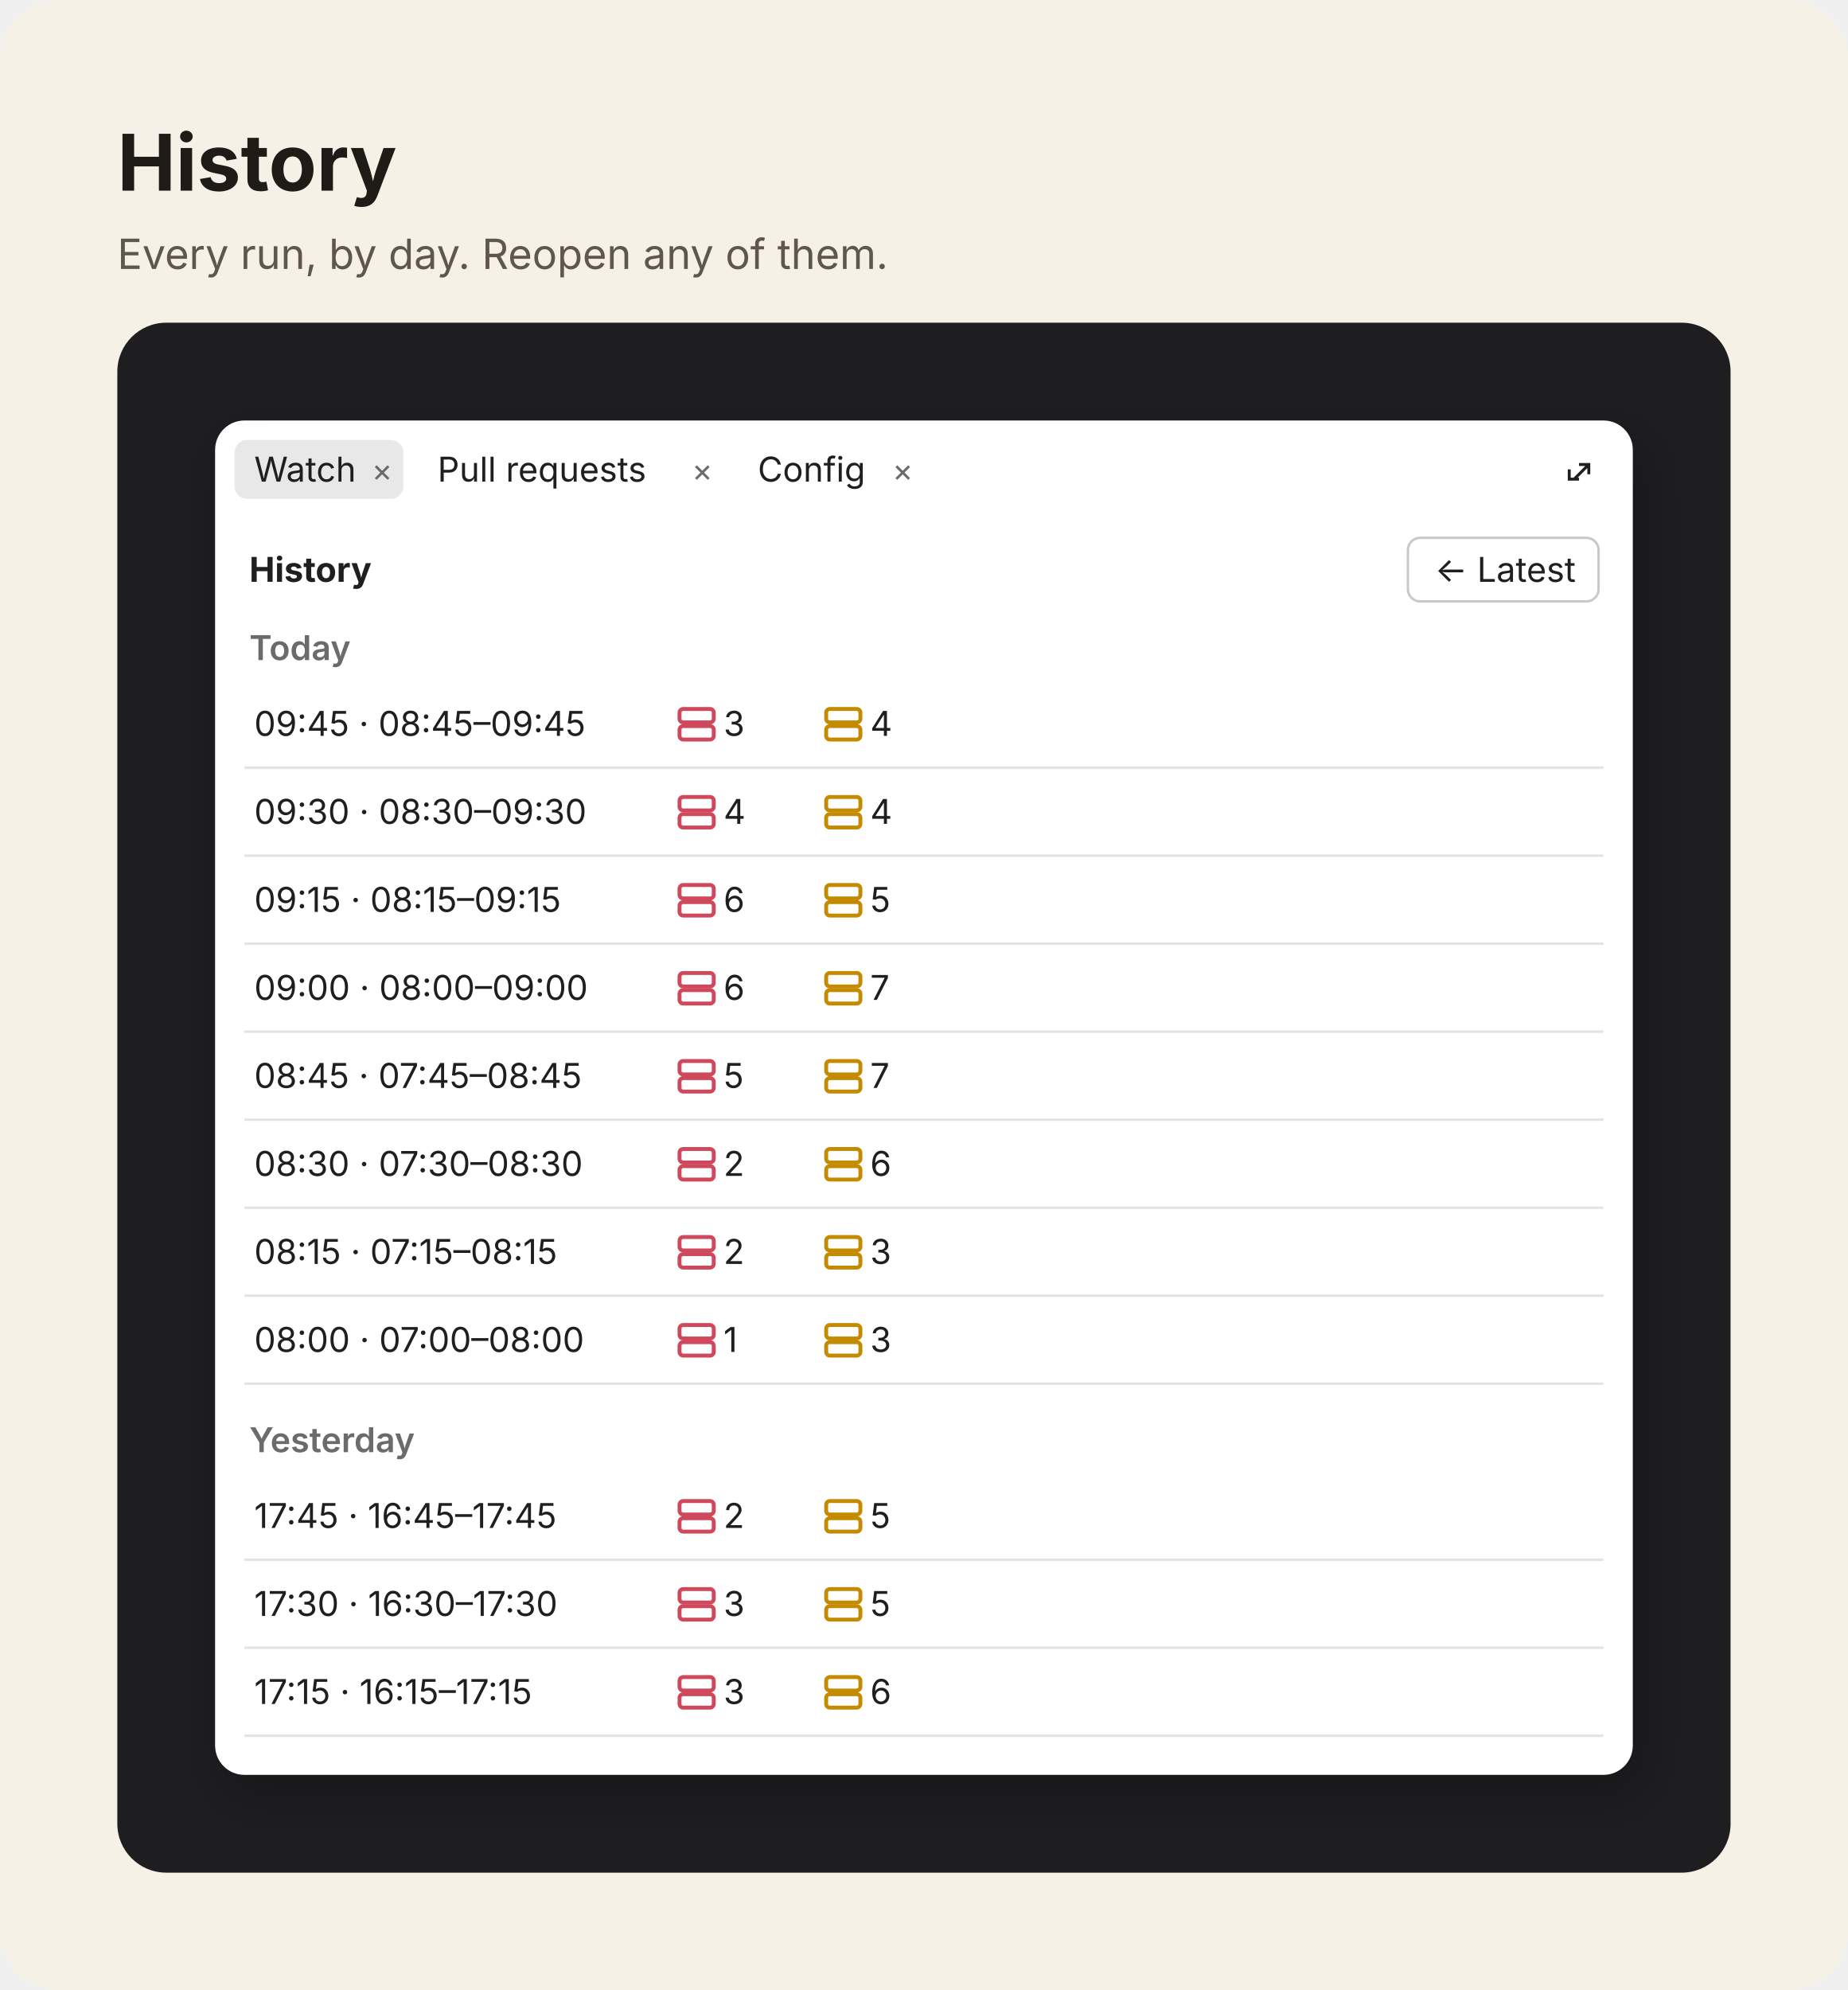
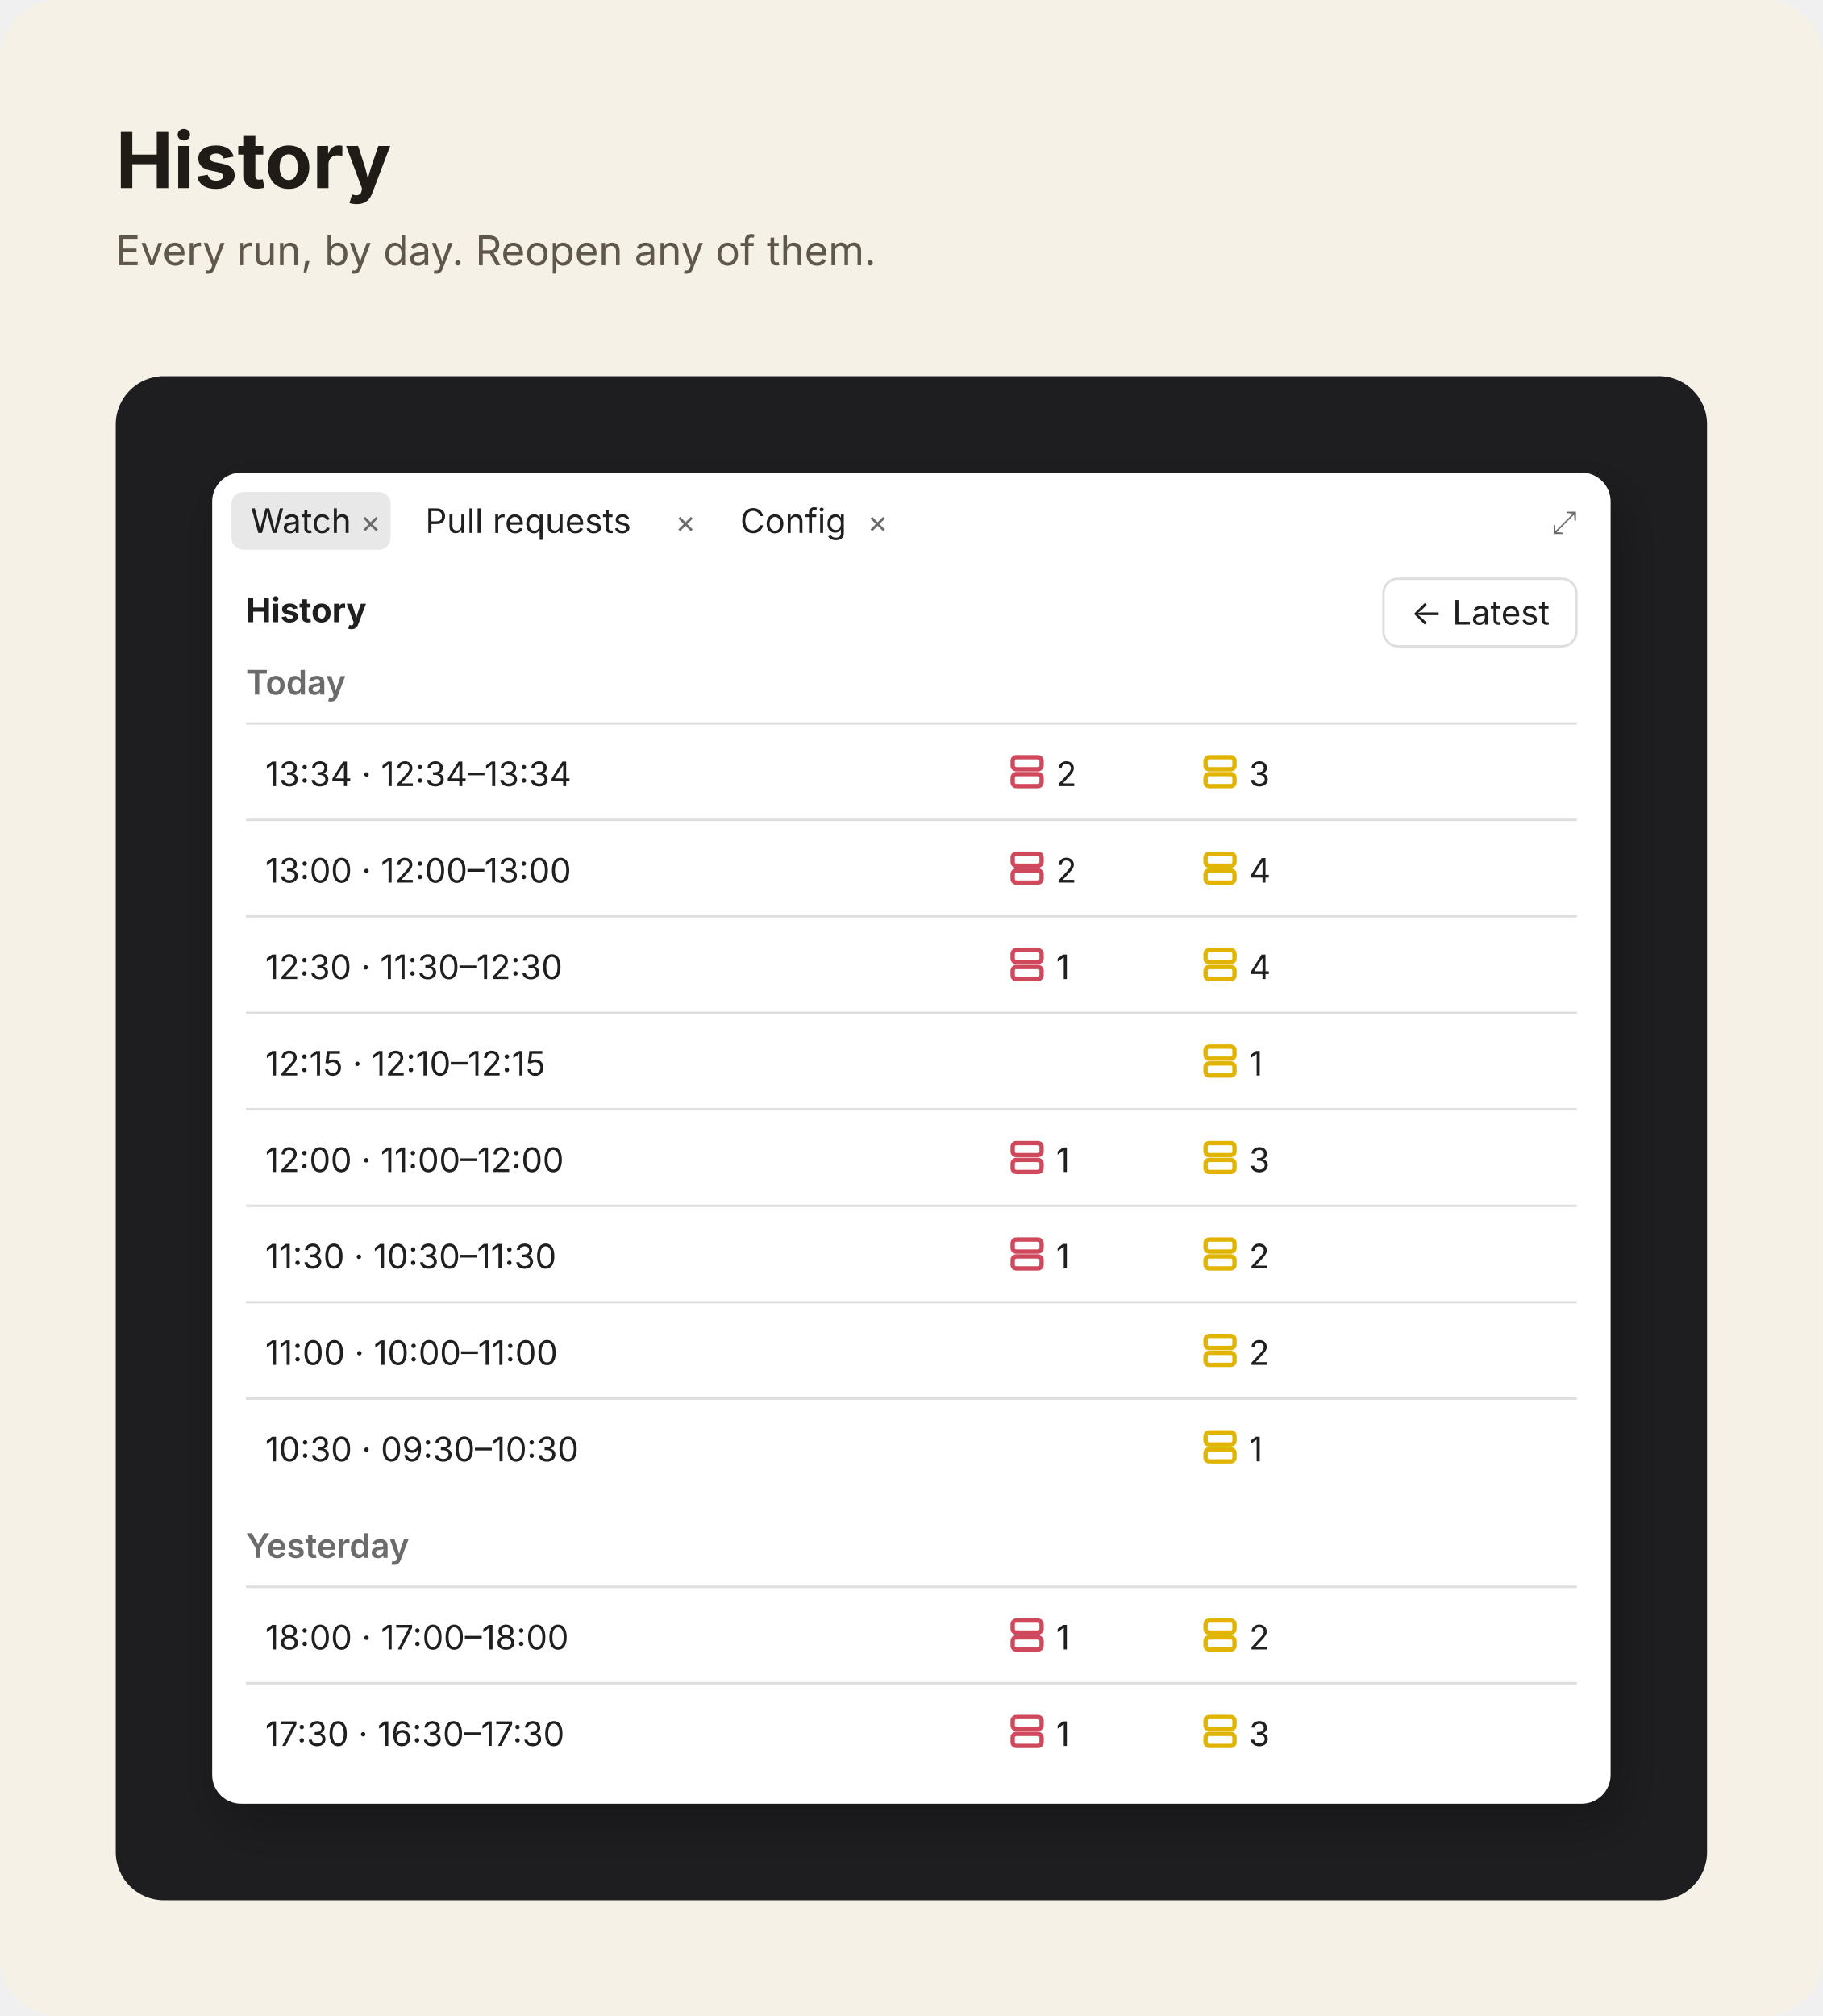
- <svg xmlns="http://www.w3.org/2000/svg" viewBox="0 0 756 814" width="756" height="814" font-family="Inter, 'SF Pro Display', 'SF Pro Text', system-ui, -apple-system, 'Segoe UI Variable Display', 'Segoe UI', Roboto, 'Helvetica Neue', Arial, sans-serif">
+ <svg xmlns="http://www.w3.org/2000/svg" viewBox="0 0 756 836" width="756" height="836" font-family="Inter, 'SF Pro Display', 'SF Pro Text', system-ui, -apple-system, 'Segoe UI Variable Display', 'Segoe UI', Roboto, 'Helvetica Neue', Arial, sans-serif">
  <defs>
    <filter id="blur" x="-10%" y="-10%" width="120%" height="120%">
      <feGaussianBlur stdDeviation="10" />
    </filter>
  </defs>
-   <rect width="756" height="814" rx="24" fill="#F6F1E7" />
-   <text x="48" y="78" font-size="32" fill="#1F1B16" font-weight="700" text-anchor="start">History</text>
-   <text x="48" y="110" font-size="17" fill="#5F574B" font-weight="400" text-anchor="start">Every run, by day. Reopen any of them.</text>
-   <rect x="48" y="132" width="660" height="634" rx="20" fill="#1E1E21" />
-   <g transform="translate(88,172)">
-     <rect x="4" y="8" width="580" height="554" rx="12" fill="#000" opacity="0.25" filter="url(#blur)" />
-     <rect width="580" height="554" rx="12" fill="#fff" />
-     <rect x="8" y="8" width="69.0" height="24" rx="5" fill="#E8E8E8" />
-     <text x="16" y="25" font-size="14" fill="#1F1F1F" font-weight="400" text-anchor="start">Watch</text>
-     <text x="64.0" y="25" font-size="13" fill="#6B6B6B" font-weight="400" text-anchor="start">×</text>
-     <text x="91.0" y="25" font-size="14" fill="#1F1F1F" font-weight="400" text-anchor="start">Pull requests</text>
-     <text x="195.0" y="25" font-size="13" fill="#6B6B6B" font-weight="400" text-anchor="start">×</text>
-     <text x="222.0" y="25" font-size="14" fill="#1F1F1F" font-weight="400" text-anchor="start">Config</text>
-     <text x="277.0" y="25" font-size="13" fill="#6B6B6B" font-weight="400" text-anchor="start">×</text>
-     <path d="M556 24 l6 -6 m-4 0 h4 v4 M554 20 v4 h4" fill="none" stroke="#1F1F1F" stroke-width="1.2" />
-     <text x="14" y="66" font-size="14" fill="#1F1F1F" font-weight="700" text-anchor="start">History</text>
-     <g transform="translate(488.0,48)">
-       <rect x="0" y="0" width="78.0" height="26" rx="5" fill="#fff" stroke="#C9C9C9" />
-       <text x="11" y="18" font-size="14" fill="#1F1F1F" font-weight="400" text-anchor="start">← Latest</text>
+   <rect width="756" height="836" rx="24" fill="#F6F1E7" />
+   <text x="48.0" y="78.0" font-size="32" fill="#1F1B16" font-weight="700" text-anchor="start">History</text>
+   <text x="48.0" y="110.0" font-size="17" fill="#5F574B" font-weight="400" text-anchor="start">Every run, by day. Reopen any of them.</text>
+   <rect x="48" y="156" width="660" height="632" rx="20" fill="#1E1E21" />
+   <g transform="translate(88,196)">
+     <rect x="4" y="8" width="580" height="552" rx="12" fill="#000" opacity="0.25" filter="url(#blur)" />
+     <rect width="580" height="552" rx="12" fill="#fff" />
+     <rect x="8" y="8" width="66" height="24" rx="5" fill="#E8E8E8" />
+     <text x="16.0" y="25.0" font-size="14" fill="#1F1F1F" font-weight="400" text-anchor="start">Watch</text>
+     <text x="61.4" y="25.0" font-size="13" fill="#6B6B6B" font-weight="400" text-anchor="start">×</text>
+     <text x="88.4" y="25.0" font-size="14" fill="#1F1F1F" font-weight="400" text-anchor="start">Pull requests</text>
+     <text x="192.0" y="25.0" font-size="13" fill="#6B6B6B" font-weight="400" text-anchor="start">×</text>
+     <text x="219.0" y="25.0" font-size="14" fill="#1F1F1F" font-weight="400" text-anchor="start">Config</text>
+     <text x="271.7" y="25.0" font-size="13" fill="#6B6B6B" font-weight="400" text-anchor="start">×</text>
+     <text x="566.0" y="25.0" font-size="13" fill="#6B6B6B" font-weight="400" text-anchor="end">⤢</text>
+     <text x="14.0" y="62.0" font-size="14" fill="#1F1F1F" font-weight="700" text-anchor="start">History</text>
+     <rect x="485.8" y="44" width="80" height="28" rx="6" fill="#fff" stroke="#DEDEDE" />
+     <text x="525.9" y="63.0" font-size="14" fill="#1F1F1F" font-weight="400" text-anchor="middle">← Latest</text>
+     <text x="14.0" y="92.0" font-size="14" fill="#6B6B6B" font-weight="600" text-anchor="start">Today</text>
+     <line x1="14" y1="104" x2="566" y2="104" stroke="#DEDEDE" />
+     <text x="22.0" y="130.0" font-size="14" fill="#1F1F1F" font-weight="400" text-anchor="start">13:34 · 12:34–13:34</text>
+     <g fill="none" stroke="#D0485C" stroke-width="1.8">
+       <rect x="332" y="118" width="12" height="5" rx="1.5" />
+       <rect x="332" y="125" width="12" height="5" rx="1.5" />
    </g>
-     <text x="14" y="98" font-size="14" fill="#6B6B6B" font-weight="600" text-anchor="start">Today</text>
-     <text x="16" y="129" font-size="14" fill="#1F1F1F" font-weight="400" text-anchor="start">09:45 · 08:45–09:45</text>
-     <rect x="190" y="118" width="14" height="5.5" rx="1.5" fill="none" stroke="#D0485C" stroke-width="1.6" />
-     <rect x="190" y="125" width="14" height="5.5" rx="1.5" fill="none" stroke="#D0485C" stroke-width="1.6" />
-     <text x="208" y="129" font-size="14" fill="#1F1F1F" font-weight="400" text-anchor="start">3</text>
-     <rect x="250" y="118" width="14" height="5.5" rx="1.5" fill="none" stroke="#C48A00" stroke-width="1.6" />
-     <rect x="250" y="125" width="14" height="5.5" rx="1.5" fill="none" stroke="#C48A00" stroke-width="1.6" />
-     <text x="268" y="129" font-size="14" fill="#1F1F1F" font-weight="400" text-anchor="start">4</text>
-     <line x1="12" y1="142" x2="568" y2="142" stroke="#E3E3E3" />
-     <text x="16" y="165" font-size="14" fill="#1F1F1F" font-weight="400" text-anchor="start">09:30 · 08:30–09:30</text>
-     <rect x="190" y="154" width="14" height="5.5" rx="1.5" fill="none" stroke="#D0485C" stroke-width="1.6" />
-     <rect x="190" y="161" width="14" height="5.5" rx="1.5" fill="none" stroke="#D0485C" stroke-width="1.6" />
-     <text x="208" y="165" font-size="14" fill="#1F1F1F" font-weight="400" text-anchor="start">4</text>
-     <rect x="250" y="154" width="14" height="5.5" rx="1.5" fill="none" stroke="#C48A00" stroke-width="1.6" />
-     <rect x="250" y="161" width="14" height="5.5" rx="1.5" fill="none" stroke="#C48A00" stroke-width="1.6" />
-     <text x="268" y="165" font-size="14" fill="#1F1F1F" font-weight="400" text-anchor="start">4</text>
-     <line x1="12" y1="178" x2="568" y2="178" stroke="#E3E3E3" />
-     <text x="16" y="201" font-size="14" fill="#1F1F1F" font-weight="400" text-anchor="start">09:15 · 08:15–09:15</text>
-     <rect x="190" y="190" width="14" height="5.5" rx="1.5" fill="none" stroke="#D0485C" stroke-width="1.6" />
-     <rect x="190" y="197" width="14" height="5.5" rx="1.5" fill="none" stroke="#D0485C" stroke-width="1.6" />
-     <text x="208" y="201" font-size="14" fill="#1F1F1F" font-weight="400" text-anchor="start">6</text>
-     <rect x="250" y="190" width="14" height="5.5" rx="1.5" fill="none" stroke="#C48A00" stroke-width="1.6" />
-     <rect x="250" y="197" width="14" height="5.5" rx="1.5" fill="none" stroke="#C48A00" stroke-width="1.6" />
-     <text x="268" y="201" font-size="14" fill="#1F1F1F" font-weight="400" text-anchor="start">5</text>
-     <line x1="12" y1="214" x2="568" y2="214" stroke="#E3E3E3" />
-     <text x="16" y="237" font-size="14" fill="#1F1F1F" font-weight="400" text-anchor="start">09:00 · 08:00–09:00</text>
-     <rect x="190" y="226" width="14" height="5.5" rx="1.5" fill="none" stroke="#D0485C" stroke-width="1.6" />
-     <rect x="190" y="233" width="14" height="5.5" rx="1.5" fill="none" stroke="#D0485C" stroke-width="1.6" />
-     <text x="208" y="237" font-size="14" fill="#1F1F1F" font-weight="400" text-anchor="start">6</text>
-     <rect x="250" y="226" width="14" height="5.5" rx="1.5" fill="none" stroke="#C48A00" stroke-width="1.6" />
-     <rect x="250" y="233" width="14" height="5.5" rx="1.5" fill="none" stroke="#C48A00" stroke-width="1.6" />
-     <text x="268" y="237" font-size="14" fill="#1F1F1F" font-weight="400" text-anchor="start">7</text>
-     <line x1="12" y1="250" x2="568" y2="250" stroke="#E3E3E3" />
-     <text x="16" y="273" font-size="14" fill="#1F1F1F" font-weight="400" text-anchor="start">08:45 · 07:45–08:45</text>
-     <rect x="190" y="262" width="14" height="5.5" rx="1.5" fill="none" stroke="#D0485C" stroke-width="1.6" />
-     <rect x="190" y="269" width="14" height="5.5" rx="1.5" fill="none" stroke="#D0485C" stroke-width="1.6" />
-     <text x="208" y="273" font-size="14" fill="#1F1F1F" font-weight="400" text-anchor="start">5</text>
-     <rect x="250" y="262" width="14" height="5.5" rx="1.5" fill="none" stroke="#C48A00" stroke-width="1.6" />
-     <rect x="250" y="269" width="14" height="5.5" rx="1.5" fill="none" stroke="#C48A00" stroke-width="1.6" />
-     <text x="268" y="273" font-size="14" fill="#1F1F1F" font-weight="400" text-anchor="start">7</text>
-     <line x1="12" y1="286" x2="568" y2="286" stroke="#E3E3E3" />
-     <text x="16" y="309" font-size="14" fill="#1F1F1F" font-weight="400" text-anchor="start">08:30 · 07:30–08:30</text>
-     <rect x="190" y="298" width="14" height="5.5" rx="1.5" fill="none" stroke="#D0485C" stroke-width="1.6" />
-     <rect x="190" y="305" width="14" height="5.5" rx="1.5" fill="none" stroke="#D0485C" stroke-width="1.6" />
-     <text x="208" y="309" font-size="14" fill="#1F1F1F" font-weight="400" text-anchor="start">2</text>
-     <rect x="250" y="298" width="14" height="5.5" rx="1.5" fill="none" stroke="#C48A00" stroke-width="1.6" />
-     <rect x="250" y="305" width="14" height="5.5" rx="1.5" fill="none" stroke="#C48A00" stroke-width="1.6" />
-     <text x="268" y="309" font-size="14" fill="#1F1F1F" font-weight="400" text-anchor="start">6</text>
-     <line x1="12" y1="322" x2="568" y2="322" stroke="#E3E3E3" />
-     <text x="16" y="345" font-size="14" fill="#1F1F1F" font-weight="400" text-anchor="start">08:15 · 07:15–08:15</text>
-     <rect x="190" y="334" width="14" height="5.5" rx="1.5" fill="none" stroke="#D0485C" stroke-width="1.6" />
-     <rect x="190" y="341" width="14" height="5.5" rx="1.5" fill="none" stroke="#D0485C" stroke-width="1.6" />
-     <text x="208" y="345" font-size="14" fill="#1F1F1F" font-weight="400" text-anchor="start">2</text>
-     <rect x="250" y="334" width="14" height="5.5" rx="1.5" fill="none" stroke="#C48A00" stroke-width="1.6" />
-     <rect x="250" y="341" width="14" height="5.5" rx="1.5" fill="none" stroke="#C48A00" stroke-width="1.6" />
-     <text x="268" y="345" font-size="14" fill="#1F1F1F" font-weight="400" text-anchor="start">3</text>
-     <line x1="12" y1="358" x2="568" y2="358" stroke="#E3E3E3" />
-     <text x="16" y="381" font-size="14" fill="#1F1F1F" font-weight="400" text-anchor="start">08:00 · 07:00–08:00</text>
-     <rect x="190" y="370" width="14" height="5.5" rx="1.5" fill="none" stroke="#D0485C" stroke-width="1.6" />
-     <rect x="190" y="377" width="14" height="5.5" rx="1.5" fill="none" stroke="#D0485C" stroke-width="1.6" />
-     <text x="208" y="381" font-size="14" fill="#1F1F1F" font-weight="400" text-anchor="start">1</text>
-     <rect x="250" y="370" width="14" height="5.5" rx="1.5" fill="none" stroke="#C48A00" stroke-width="1.6" />
-     <rect x="250" y="377" width="14" height="5.5" rx="1.5" fill="none" stroke="#C48A00" stroke-width="1.6" />
-     <text x="268" y="381" font-size="14" fill="#1F1F1F" font-weight="400" text-anchor="start">3</text>
-     <line x1="12" y1="394" x2="568" y2="394" stroke="#E3E3E3" />
-     <text x="14" y="422" font-size="14" fill="#6B6B6B" font-weight="600" text-anchor="start">Yesterday</text>
-     <text x="16" y="453" font-size="14" fill="#1F1F1F" font-weight="400" text-anchor="start">17:45 · 16:45–17:45</text>
-     <rect x="190" y="442" width="14" height="5.5" rx="1.5" fill="none" stroke="#D0485C" stroke-width="1.6" />
-     <rect x="190" y="449" width="14" height="5.5" rx="1.5" fill="none" stroke="#D0485C" stroke-width="1.6" />
-     <text x="208" y="453" font-size="14" fill="#1F1F1F" font-weight="400" text-anchor="start">2</text>
-     <rect x="250" y="442" width="14" height="5.5" rx="1.5" fill="none" stroke="#C48A00" stroke-width="1.6" />
-     <rect x="250" y="449" width="14" height="5.5" rx="1.5" fill="none" stroke="#C48A00" stroke-width="1.6" />
-     <text x="268" y="453" font-size="14" fill="#1F1F1F" font-weight="400" text-anchor="start">5</text>
-     <line x1="12" y1="466" x2="568" y2="466" stroke="#E3E3E3" />
-     <text x="16" y="489" font-size="14" fill="#1F1F1F" font-weight="400" text-anchor="start">17:30 · 16:30–17:30</text>
-     <rect x="190" y="478" width="14" height="5.5" rx="1.5" fill="none" stroke="#D0485C" stroke-width="1.6" />
-     <rect x="190" y="485" width="14" height="5.5" rx="1.5" fill="none" stroke="#D0485C" stroke-width="1.6" />
-     <text x="208" y="489" font-size="14" fill="#1F1F1F" font-weight="400" text-anchor="start">3</text>
-     <rect x="250" y="478" width="14" height="5.5" rx="1.5" fill="none" stroke="#C48A00" stroke-width="1.6" />
-     <rect x="250" y="485" width="14" height="5.5" rx="1.5" fill="none" stroke="#C48A00" stroke-width="1.6" />
-     <text x="268" y="489" font-size="14" fill="#1F1F1F" font-weight="400" text-anchor="start">5</text>
-     <line x1="12" y1="502" x2="568" y2="502" stroke="#E3E3E3" />
-     <text x="16" y="525" font-size="14" fill="#1F1F1F" font-weight="400" text-anchor="start">17:15 · 16:15–17:15</text>
-     <rect x="190" y="514" width="14" height="5.5" rx="1.5" fill="none" stroke="#D0485C" stroke-width="1.6" />
-     <rect x="190" y="521" width="14" height="5.5" rx="1.5" fill="none" stroke="#D0485C" stroke-width="1.6" />
-     <text x="208" y="525" font-size="14" fill="#1F1F1F" font-weight="400" text-anchor="start">3</text>
-     <rect x="250" y="514" width="14" height="5.5" rx="1.5" fill="none" stroke="#C48A00" stroke-width="1.6" />
-     <rect x="250" y="521" width="14" height="5.5" rx="1.5" fill="none" stroke="#C48A00" stroke-width="1.6" />
-     <text x="268" y="525" font-size="14" fill="#1F1F1F" font-weight="400" text-anchor="start">6</text>
-     <line x1="12" y1="538" x2="568" y2="538" stroke="#E3E3E3" />
+     <text x="350.0" y="130.0" font-size="14" fill="#1F1F1F" font-weight="400" text-anchor="start">2</text>
+     <g fill="none" stroke="#E0B400" stroke-width="1.8">
+       <rect x="412" y="118" width="12" height="5" rx="1.5" />
+       <rect x="412" y="125" width="12" height="5" rx="1.5" />
+     </g>
+     <text x="430.0" y="130.0" font-size="14" fill="#1F1F1F" font-weight="400" text-anchor="start">3</text>
+     <line x1="14" y1="144" x2="566" y2="144" stroke="#DEDEDE" />
+     <text x="22.0" y="170.0" font-size="14" fill="#1F1F1F" font-weight="400" text-anchor="start">13:00 · 12:00–13:00</text>
+     <g fill="none" stroke="#D0485C" stroke-width="1.8">
+       <rect x="332" y="158" width="12" height="5" rx="1.5" />
+       <rect x="332" y="165" width="12" height="5" rx="1.5" />
+     </g>
+     <text x="350.0" y="170.0" font-size="14" fill="#1F1F1F" font-weight="400" text-anchor="start">2</text>
+     <g fill="none" stroke="#E0B400" stroke-width="1.8">
+       <rect x="412" y="158" width="12" height="5" rx="1.5" />
+       <rect x="412" y="165" width="12" height="5" rx="1.5" />
+     </g>
+     <text x="430.0" y="170.0" font-size="14" fill="#1F1F1F" font-weight="400" text-anchor="start">4</text>
+     <line x1="14" y1="184" x2="566" y2="184" stroke="#DEDEDE" />
+     <text x="22.0" y="210.0" font-size="14" fill="#1F1F1F" font-weight="400" text-anchor="start">12:30 · 11:30–12:30</text>
+     <g fill="none" stroke="#D0485C" stroke-width="1.8">
+       <rect x="332" y="198" width="12" height="5" rx="1.5" />
+       <rect x="332" y="205" width="12" height="5" rx="1.5" />
+     </g>
+     <text x="350.0" y="210.0" font-size="14" fill="#1F1F1F" font-weight="400" text-anchor="start">1</text>
+     <g fill="none" stroke="#E0B400" stroke-width="1.8">
+       <rect x="412" y="198" width="12" height="5" rx="1.5" />
+       <rect x="412" y="205" width="12" height="5" rx="1.5" />
+     </g>
+     <text x="430.0" y="210.0" font-size="14" fill="#1F1F1F" font-weight="400" text-anchor="start">4</text>
+     <line x1="14" y1="224" x2="566" y2="224" stroke="#DEDEDE" />
+     <text x="22.0" y="250.0" font-size="14" fill="#1F1F1F" font-weight="400" text-anchor="start">12:15 · 12:10–12:15</text>
+     <g fill="none" stroke="#E0B400" stroke-width="1.8">
+       <rect x="412" y="238" width="12" height="5" rx="1.5" />
+       <rect x="412" y="245" width="12" height="5" rx="1.5" />
+     </g>
+     <text x="430.0" y="250.0" font-size="14" fill="#1F1F1F" font-weight="400" text-anchor="start">1</text>
+     <line x1="14" y1="264" x2="566" y2="264" stroke="#DEDEDE" />
+     <text x="22.0" y="290.0" font-size="14" fill="#1F1F1F" font-weight="400" text-anchor="start">12:00 · 11:00–12:00</text>
+     <g fill="none" stroke="#D0485C" stroke-width="1.8">
+       <rect x="332" y="278" width="12" height="5" rx="1.5" />
+       <rect x="332" y="285" width="12" height="5" rx="1.5" />
+     </g>
+     <text x="350.0" y="290.0" font-size="14" fill="#1F1F1F" font-weight="400" text-anchor="start">1</text>
+     <g fill="none" stroke="#E0B400" stroke-width="1.8">
+       <rect x="412" y="278" width="12" height="5" rx="1.5" />
+       <rect x="412" y="285" width="12" height="5" rx="1.5" />
+     </g>
+     <text x="430.0" y="290.0" font-size="14" fill="#1F1F1F" font-weight="400" text-anchor="start">3</text>
+     <line x1="14" y1="304" x2="566" y2="304" stroke="#DEDEDE" />
+     <text x="22.0" y="330.0" font-size="14" fill="#1F1F1F" font-weight="400" text-anchor="start">11:30 · 10:30–11:30</text>
+     <g fill="none" stroke="#D0485C" stroke-width="1.8">
+       <rect x="332" y="318" width="12" height="5" rx="1.5" />
+       <rect x="332" y="325" width="12" height="5" rx="1.5" />
+     </g>
+     <text x="350.0" y="330.0" font-size="14" fill="#1F1F1F" font-weight="400" text-anchor="start">1</text>
+     <g fill="none" stroke="#E0B400" stroke-width="1.8">
+       <rect x="412" y="318" width="12" height="5" rx="1.5" />
+       <rect x="412" y="325" width="12" height="5" rx="1.5" />
+     </g>
+     <text x="430.0" y="330.0" font-size="14" fill="#1F1F1F" font-weight="400" text-anchor="start">2</text>
+     <line x1="14" y1="344" x2="566" y2="344" stroke="#DEDEDE" />
+     <text x="22.0" y="370.0" font-size="14" fill="#1F1F1F" font-weight="400" text-anchor="start">11:00 · 10:00–11:00</text>
+     <g fill="none" stroke="#E0B400" stroke-width="1.8">
+       <rect x="412" y="358" width="12" height="5" rx="1.5" />
+       <rect x="412" y="365" width="12" height="5" rx="1.5" />
+     </g>
+     <text x="430.0" y="370.0" font-size="14" fill="#1F1F1F" font-weight="400" text-anchor="start">2</text>
+     <line x1="14" y1="384" x2="566" y2="384" stroke="#DEDEDE" />
+     <text x="22.0" y="410.0" font-size="14" fill="#1F1F1F" font-weight="400" text-anchor="start">10:30 · 09:30–10:30</text>
+     <g fill="none" stroke="#E0B400" stroke-width="1.8">
+       <rect x="412" y="398" width="12" height="5" rx="1.5" />
+       <rect x="412" y="405" width="12" height="5" rx="1.5" />
+     </g>
+     <text x="430.0" y="410.0" font-size="14" fill="#1F1F1F" font-weight="400" text-anchor="start">1</text>
+     <text x="14.0" y="450.0" font-size="14" fill="#6B6B6B" font-weight="600" text-anchor="start">Yesterday</text>
+     <line x1="14" y1="462" x2="566" y2="462" stroke="#DEDEDE" />
+     <text x="22.0" y="488.0" font-size="14" fill="#1F1F1F" font-weight="400" text-anchor="start">18:00 · 17:00–18:00</text>
+     <g fill="none" stroke="#D0485C" stroke-width="1.8">
+       <rect x="332" y="476" width="12" height="5" rx="1.5" />
+       <rect x="332" y="483" width="12" height="5" rx="1.5" />
+     </g>
+     <text x="350.0" y="488.0" font-size="14" fill="#1F1F1F" font-weight="400" text-anchor="start">1</text>
+     <g fill="none" stroke="#E0B400" stroke-width="1.8">
+       <rect x="412" y="476" width="12" height="5" rx="1.5" />
+       <rect x="412" y="483" width="12" height="5" rx="1.5" />
+     </g>
+     <text x="430.0" y="488.0" font-size="14" fill="#1F1F1F" font-weight="400" text-anchor="start">2</text>
+     <line x1="14" y1="502" x2="566" y2="502" stroke="#DEDEDE" />
+     <text x="22.0" y="528.0" font-size="14" fill="#1F1F1F" font-weight="400" text-anchor="start">17:30 · 16:30–17:30</text>
+     <g fill="none" stroke="#D0485C" stroke-width="1.8">
+       <rect x="332" y="516" width="12" height="5" rx="1.5" />
+       <rect x="332" y="523" width="12" height="5" rx="1.5" />
+     </g>
+     <text x="350.0" y="528.0" font-size="14" fill="#1F1F1F" font-weight="400" text-anchor="start">1</text>
+     <g fill="none" stroke="#E0B400" stroke-width="1.8">
+       <rect x="412" y="516" width="12" height="5" rx="1.5" />
+       <rect x="412" y="523" width="12" height="5" rx="1.5" />
+     </g>
+     <text x="430.0" y="528.0" font-size="14" fill="#1F1F1F" font-weight="400" text-anchor="start">3</text>
  </g>
</svg>
